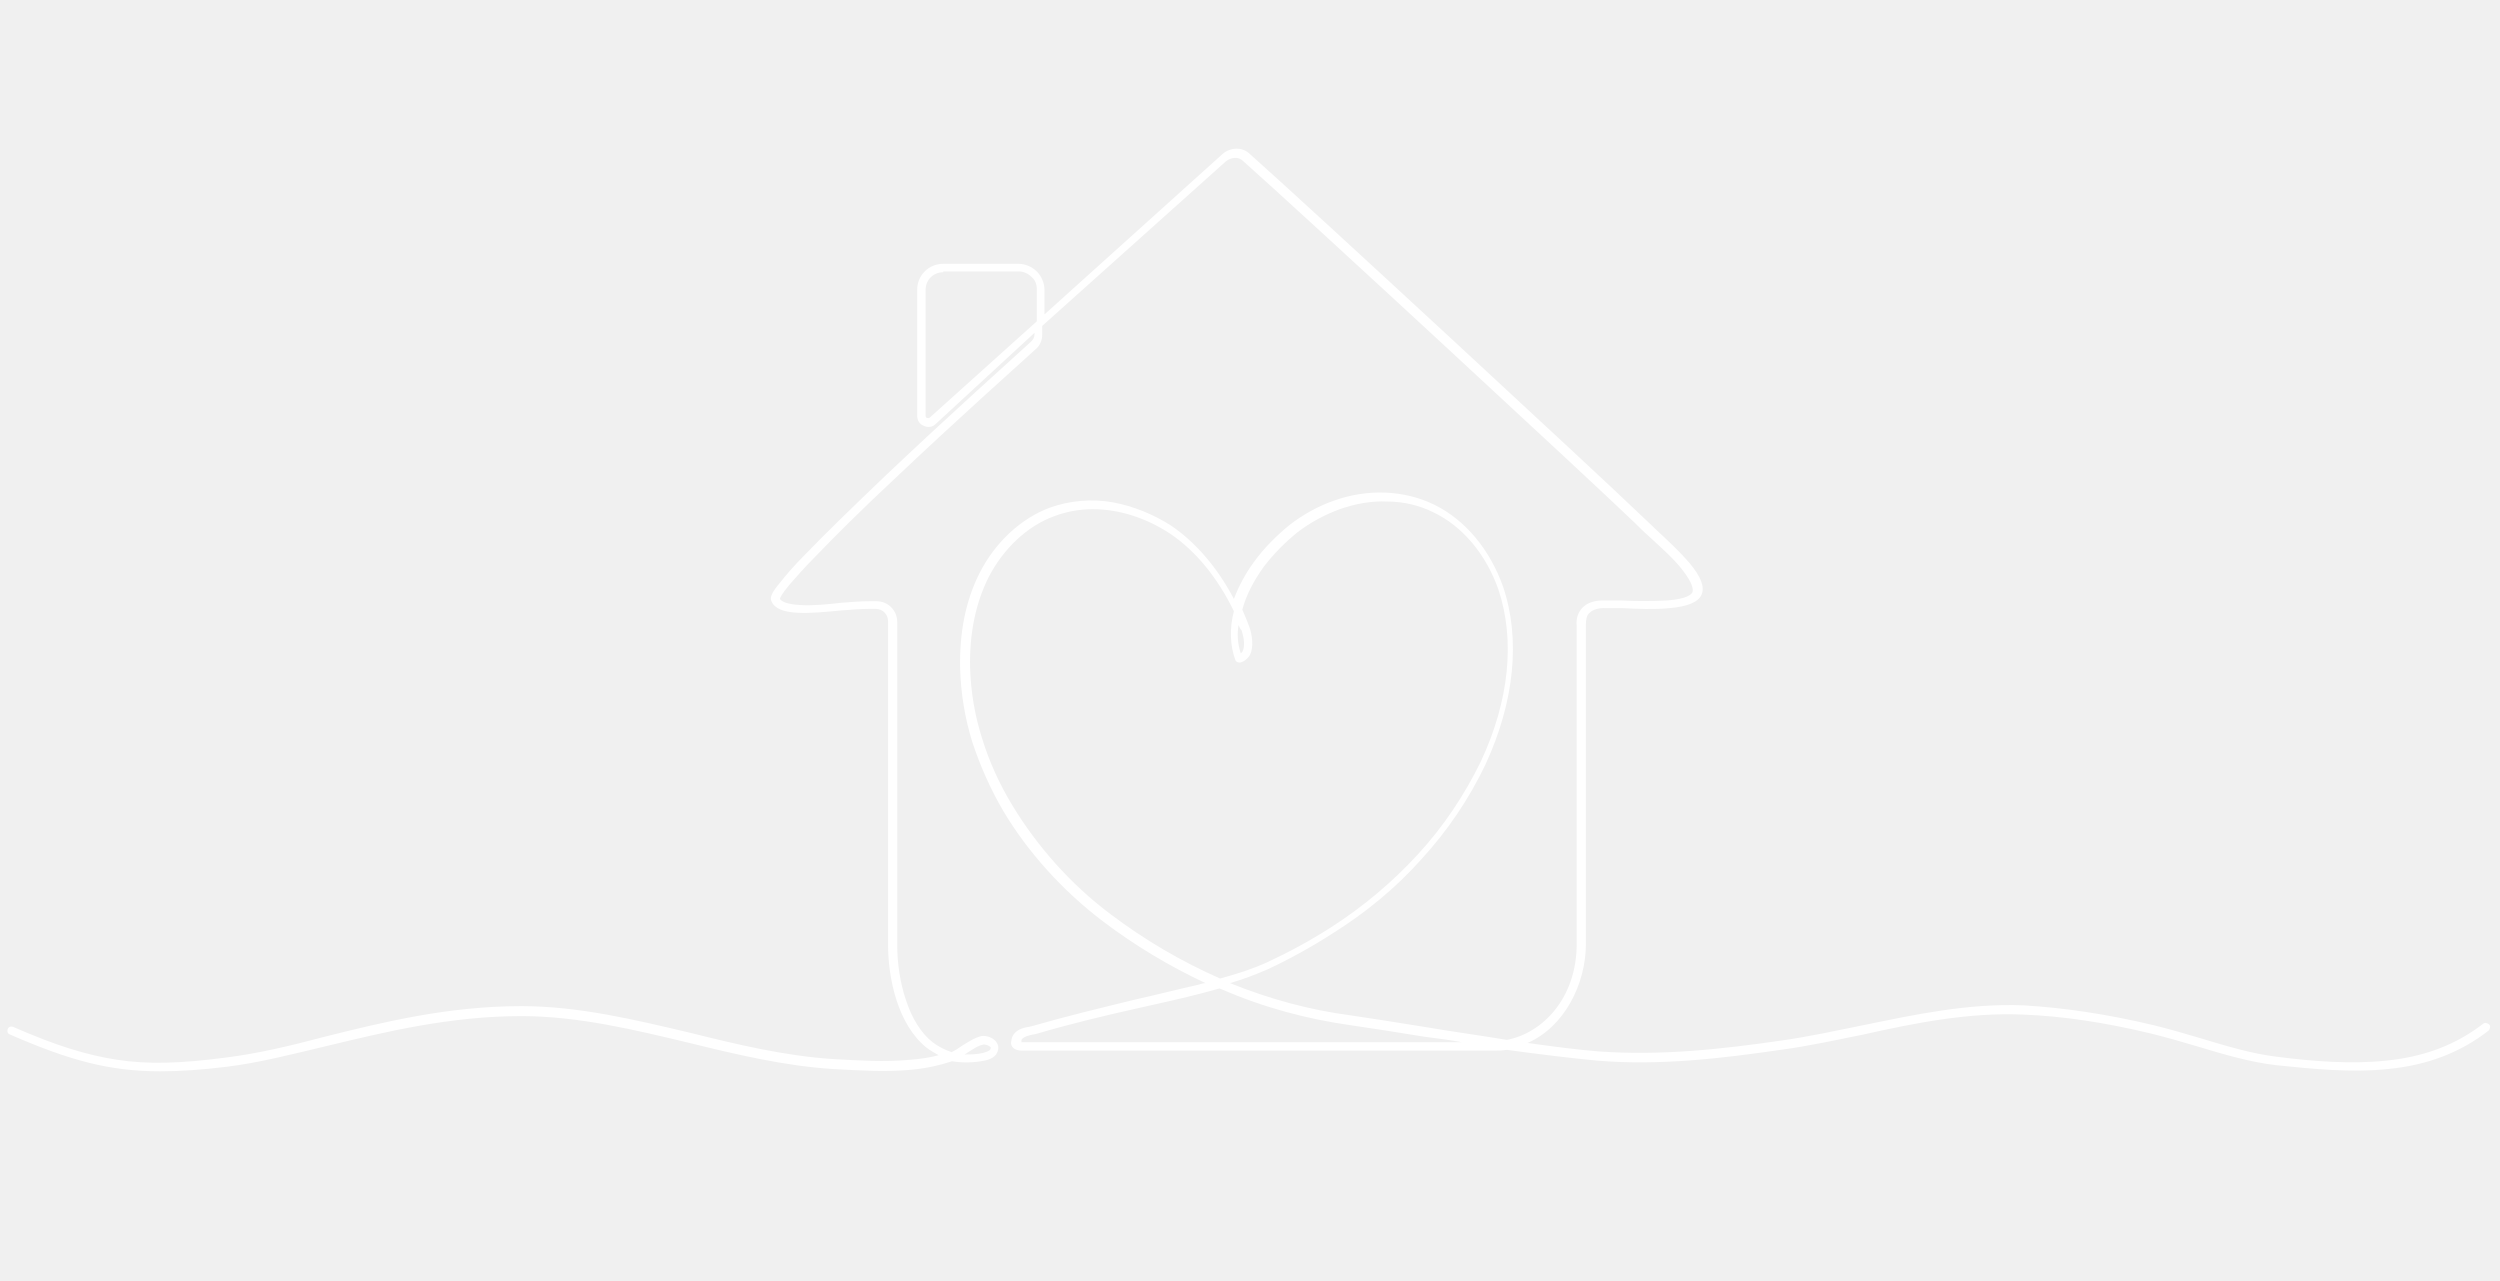
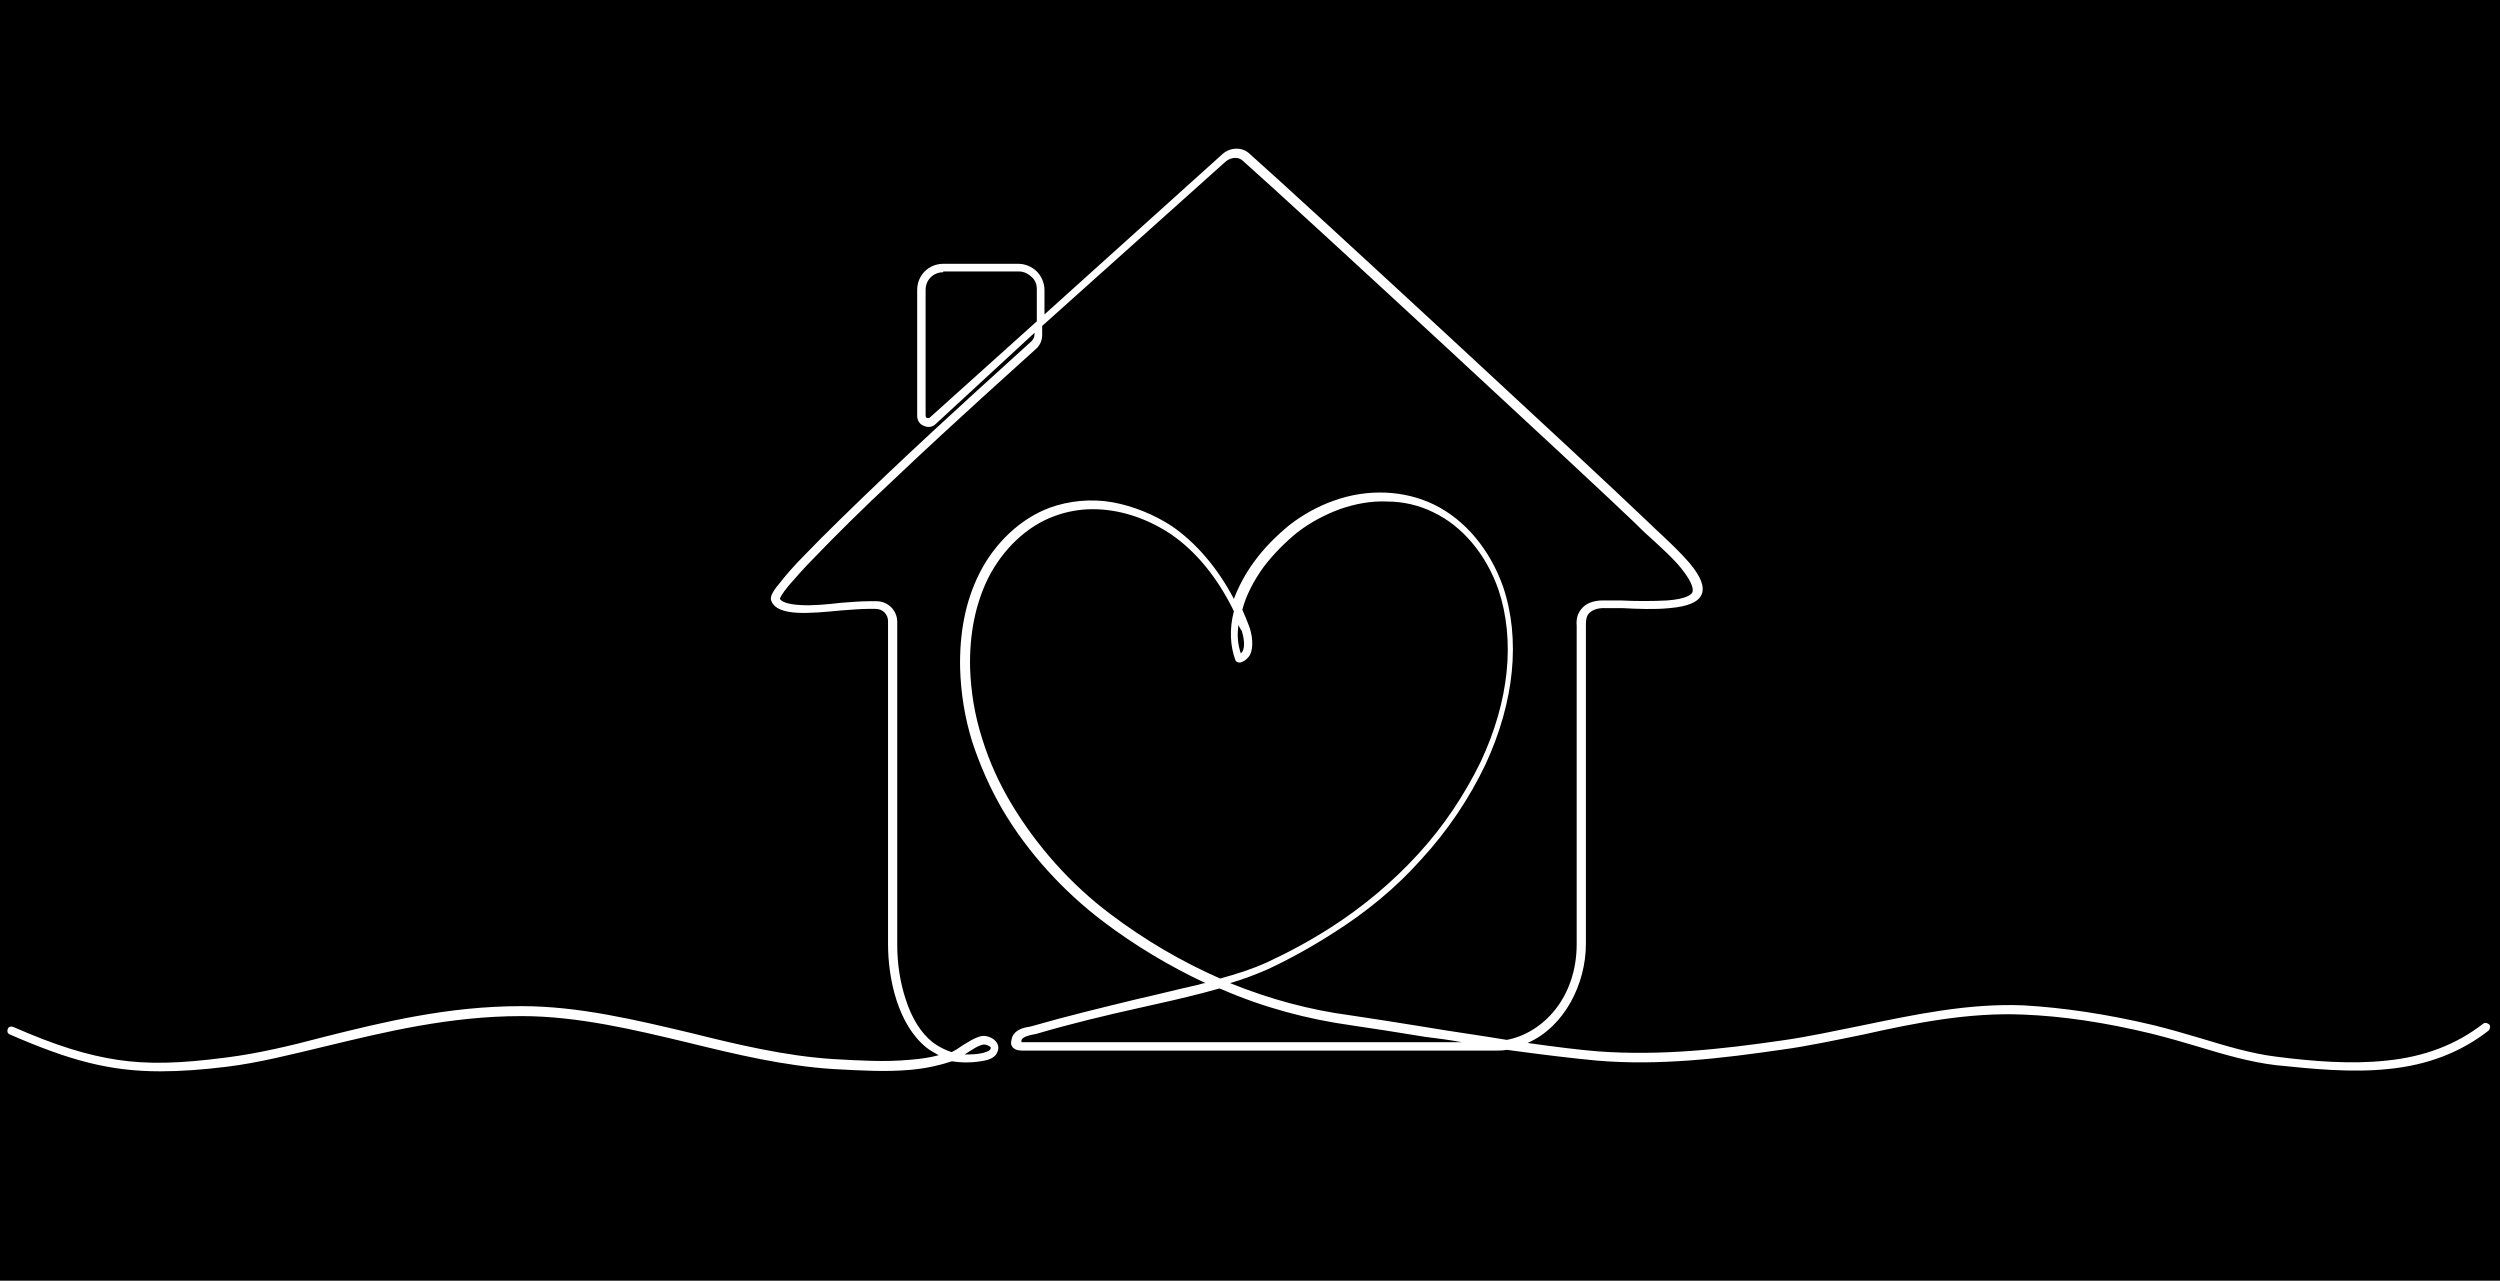
<svg xmlns="http://www.w3.org/2000/svg" version="1.1" id="Layer_1" x="0px" y="0px" fill="#FFF" viewBox="0 0 326 167" style="enable-background:new 0 0 326 167;" xml:space="preserve">
+   <rect y="0" class="st0" width="326" height="167" fill="black" />
  <path d="M20.9,139.7c-6.6,0-11.8-1.4-19.6-4.8c-0.3-0.1-0.4-0.4-0.3-0.7c0.1-0.3,0.4-0.4,0.7-0.3  c5.7,2.5,9.7,3.7,13.6,4.3c4,0.6,8.1,0.5,14.2-0.3c4-0.5,8.3-1.5,12.8-2.7c7.6-1.9,16.1-4,25.7-4c7.5,0,14.9,1.8,22.1,3.5  c6,1.5,12.3,3,18.5,3.4c3.6,0.2,6.8,0.4,10,0.1c1.4-0.1,2.7-0.3,3.8-0.6c-0.5-0.3-1.1-0.6-1.6-1c-3.7-3-5-8.9-5-13.5V81  c0-0.9-0.7-1.6-1.6-1.6h-1c-0.9,0-2.1,0.1-3.5,0.2c-4.1,0.4-8.3,0.8-9.1-1.2c-0.2-0.4-0.1-1,1.1-2.4c0.7-0.9,1.8-2.2,3.3-3.7  c2.5-2.6,6.1-6.1,10.6-10.4c7.9-7.5,16.5-15.2,18.9-17.4c0.2-0.2,0.4-0.5,0.4-0.9v-0.2L122,55.3c-0.4,0.4-1,0.5-1.6,0.2  c-0.5-0.2-0.8-0.7-0.8-1.3l0-16.4c0-1.9,1.5-3.4,3.4-3.4h9.8c0.9,0,1.8,0.4,2.4,1c0.6,0.6,1,1.5,1,2.4v3.2l23.2-20.9  c1-0.9,2.6-1,3.6,0c6.9,6.1,45.6,41.9,51.1,47.2c0,0,0,0,0,0c0.5,0.5,1.3,1.2,2,1.9c1.4,1.3,3,2.8,4.2,4.2c1.5,1.8,2,3.1,1.6,4.1  c-0.4,1-1.8,1.6-4.2,1.8c-1.9,0.2-4.3,0.1-6.1,0c-0.8,0-1.6,0-2.2,0c0,0,0,0-0.1,0c0,0-1.3-0.1-2,0.6c-0.4,0.3-0.5,0.9-0.5,1.5  c0,0,0,0,0,0v41.7c0,5.2-2.8,10.8-7.6,12.9c3.5,0.5,6.7,0.9,9.2,1.1c8.2,0.6,16.2-0.3,23.8-1.4c3.6-0.5,7.2-1.3,10.7-2  c6.8-1.4,13.8-2.9,21-2.6c5.1,0.3,10.7,1.1,17,2.6c2,0.5,4.1,1.1,6.1,1.7c3.3,1,6.6,2,9.9,2.4c4.7,0.6,9.7,1,14.3,0.5  c5-0.5,9.1-2.1,12.6-4.8c0.2-0.2,0.6-0.1,0.8,0.1c0.2,0.2,0.1,0.6-0.1,0.8c-3.6,2.8-7.9,4.5-13.1,5c-4.7,0.5-9.8,0-14.6-0.5  c-3.4-0.4-6.8-1.4-10.1-2.4c-2-0.6-4.1-1.2-6.1-1.7c-6.2-1.5-11.7-2.3-16.8-2.5c-7.1-0.3-14.1,1.1-20.8,2.6c-3.5,0.7-7.1,1.5-10.8,2  c-7.6,1.1-15.8,2.1-24,1.4c-3.2-0.3-7.3-0.8-11.7-1.4c-0.6,0.1-1.1,0.1-1.7,0.1c-20.5,0-41,0-61.5,0c-0.5,0-1-0.1-1.3-0.5  c-0.3-0.4-0.1-0.9,0-1.3c0.4-0.9,1.4-1.2,2.2-1.3c0.1,0,0.3-0.1,0.4-0.1c4.5-1.3,9.1-2.4,13.6-3.5c2.7-0.6,5.4-1.3,8.1-1.9  c0.3-0.1,0.6-0.2,0.9-0.2c-4.7-2.2-9.2-4.9-13.3-8c-5.3-4-9.9-9.1-13.1-14.5c-1.7-2.9-3-5.9-4-8.9c-1-3.2-1.5-6.4-1.6-9.6  c-0.1-4.7,0.7-8.8,2.5-12.4c2-4,5.4-7.2,9.2-8.6c2.5-0.9,5.4-1.2,8.2-0.7c2.7,0.5,5.4,1.6,7.7,3.1c3.2,2.2,6,5.5,8.1,9.5  c0.6-1.6,1.5-3.3,2.6-4.8c1.3-1.8,2.9-3.4,4.6-4.8c1.8-1.4,3.8-2.5,5.8-3.2c4.4-1.6,9.2-1.4,13.1,0.5c4.1,2,7.3,5.9,9,10.7  c2.3,6.8,1.5,15-2.3,23.2c-2.1,4.4-4.9,8.6-8.4,12.4c-3.3,3.7-7.2,6.9-11.5,9.6c-2.8,1.8-5.7,3.4-8.5,4.7c-1.6,0.7-3.2,1.3-4.9,1.8  c5.2,2.1,10.4,3.5,15.7,4.2c2.6,0.4,6,0.9,9.6,1.5c3.5,0.6,7.2,1.1,10.8,1.7c4.7-0.9,9.1-5.5,9.1-12.5V81.6c-0.1-1,0.2-1.8,0.8-2.4  c1-1,2.6-0.9,2.8-0.9c0.6,0,1.4,0,2.2,0c1.8,0.1,4.1,0.1,6,0c2.6-0.2,3.2-0.8,3.3-1.1c0.1-0.3,0.1-1.1-1.4-3  c-1.1-1.4-2.7-2.8-4.1-4.1c-0.8-0.7-1.5-1.4-2-1.9c-5.6-5.4-44.2-41.1-51.1-47.2c-0.6-0.6-1.5-0.5-2.2,0c0,0,0,0,0,0l-24,21.5v1.2  c0,0.7-0.3,1.3-0.7,1.7c-2.3,2.1-10.6,9.5-18.4,16.9c-4.5,4.2-8,7.7-10.5,10.3c-1.5,1.5-2.6,2.8-3.4,3.7c-1,1.2-1.2,1.7-1.2,1.8  c0.2,0.3,0.8,0.7,2.7,0.8c1.6,0.1,3.6-0.1,5.3-0.3c1.3-0.1,2.6-0.2,3.6-0.2h1c1.5,0,2.7,1.2,2.7,2.7v42.2c0,2.4,0.4,4.9,1.1,7  c0.8,2.5,2,4.4,3.5,5.6c0.8,0.6,1.6,1,2.5,1.3c0.4-0.2,0.9-0.5,1.3-0.8c0.8-0.5,1.7-1.1,2.6-1.3c0.6-0.1,1.6,0.2,2,0.9  c0.3,0.5,0.2,1-0.1,1.5c-0.4,0.5-1,0.7-1.5,0.8c-1.5,0.3-2.9,0.3-4.2,0.1c0,0-0.1,0-0.1,0c-1.5,0.5-3.2,0.9-5.3,1.1  c-3.3,0.3-6.5,0.1-10.2-0.1c-6.3-0.4-12.6-1.9-18.7-3.4c-7.1-1.7-14.5-3.5-21.9-3.5c-9.4,0-17.9,2.1-25.4,3.9  c-4.6,1.1-8.9,2.2-13,2.7C26.4,139.5,23.5,139.7,20.9,139.7L20.9,139.7z M125.8,137.5c0.8,0,1.6,0,2.4-0.2c0.3-0.1,0.7-0.2,0.9-0.4  c0.1-0.2,0.1-0.2,0.1-0.3c-0.1-0.2-0.6-0.4-0.9-0.4c-0.7,0.1-1.4,0.6-2.2,1.1C126,137.4,125.9,137.4,125.8,137.5z M133.2,135.9  c0.1,0,0.2,0,0.4,0c19,0,38,0,57,0c-1.6-0.3-3.2-0.5-4.8-0.7c-3.6-0.6-6.9-1.1-9.6-1.5c-5.7-0.8-11.4-2.3-16.9-4.7  c-0.1,0-0.2-0.1-0.3-0.1c-0.7,0.2-1.5,0.4-2.2,0.6c-2.7,0.7-5.4,1.3-8.1,1.9c-4.5,1-9.1,2.1-13.5,3.4c-0.1,0-0.3,0.1-0.5,0.1  c-0.5,0.1-1.3,0.3-1.5,0.7C133.2,135.8,133.2,135.8,133.2,135.9L133.2,135.9z M142.5,66.4c-1.7,0-3.4,0.3-5,0.9  c-3.6,1.3-6.7,4.3-8.6,8c-1.7,3.4-2.5,7.4-2.4,11.8c0.1,3.1,0.6,6.2,1.6,9.3c0.9,2.9,2.2,5.8,3.9,8.6c3.2,5.3,7.6,10.3,12.8,14.2  c4.5,3.4,9.3,6.2,14.3,8.4c2.2-0.6,4.1-1.2,6.1-2.1c2.8-1.3,5.6-2.8,8.4-4.6c4.2-2.7,8-5.9,11.3-9.5c3.4-3.7,6.1-7.8,8.2-12.1  c3.7-7.9,4.5-15.8,2.3-22.4c-1.6-4.6-4.7-8.3-8.5-10.1c-1.8-0.9-3.9-1.4-6-1.4c-2.1-0.1-4.2,0.3-6.2,1c-1.9,0.7-3.8,1.7-5.5,3  c-1.6,1.3-3.1,2.8-4.4,4.5c-1.3,1.8-2.3,3.7-2.8,5.6c0.3,0.7,0.6,1.4,0.9,2.2c0.4,1.1,0.6,2.7,0.1,3.7c-0.3,0.5-0.8,0.9-1.3,1  c-0.3,0-0.5-0.1-0.6-0.3c-0.7-1.9-0.8-4.1-0.2-6.4c-2.1-4.3-4.9-7.8-8.3-10.1C149.4,67.5,145.9,66.4,142.5,66.4L142.5,66.4z   M161.5,81.5c-0.2,1.3-0.1,2.5,0.3,3.7c0.1-0.1,0.1-0.1,0.2-0.2c0.4-0.7,0.2-1.9-0.1-2.8C161.7,82,161.6,81.7,161.5,81.5L161.5,81.5  z M123,35.5c-1.3,0-2.3,1-2.3,2.3l0,16.4c0,0.2,0.1,0.3,0.2,0.3c0.1,0,0.2,0.1,0.4-0.1l13.9-12.5v-4.2c0-0.6-0.2-1.2-0.7-1.6  c-0.4-0.4-1-0.7-1.6-0.7H123z" />
</svg>
